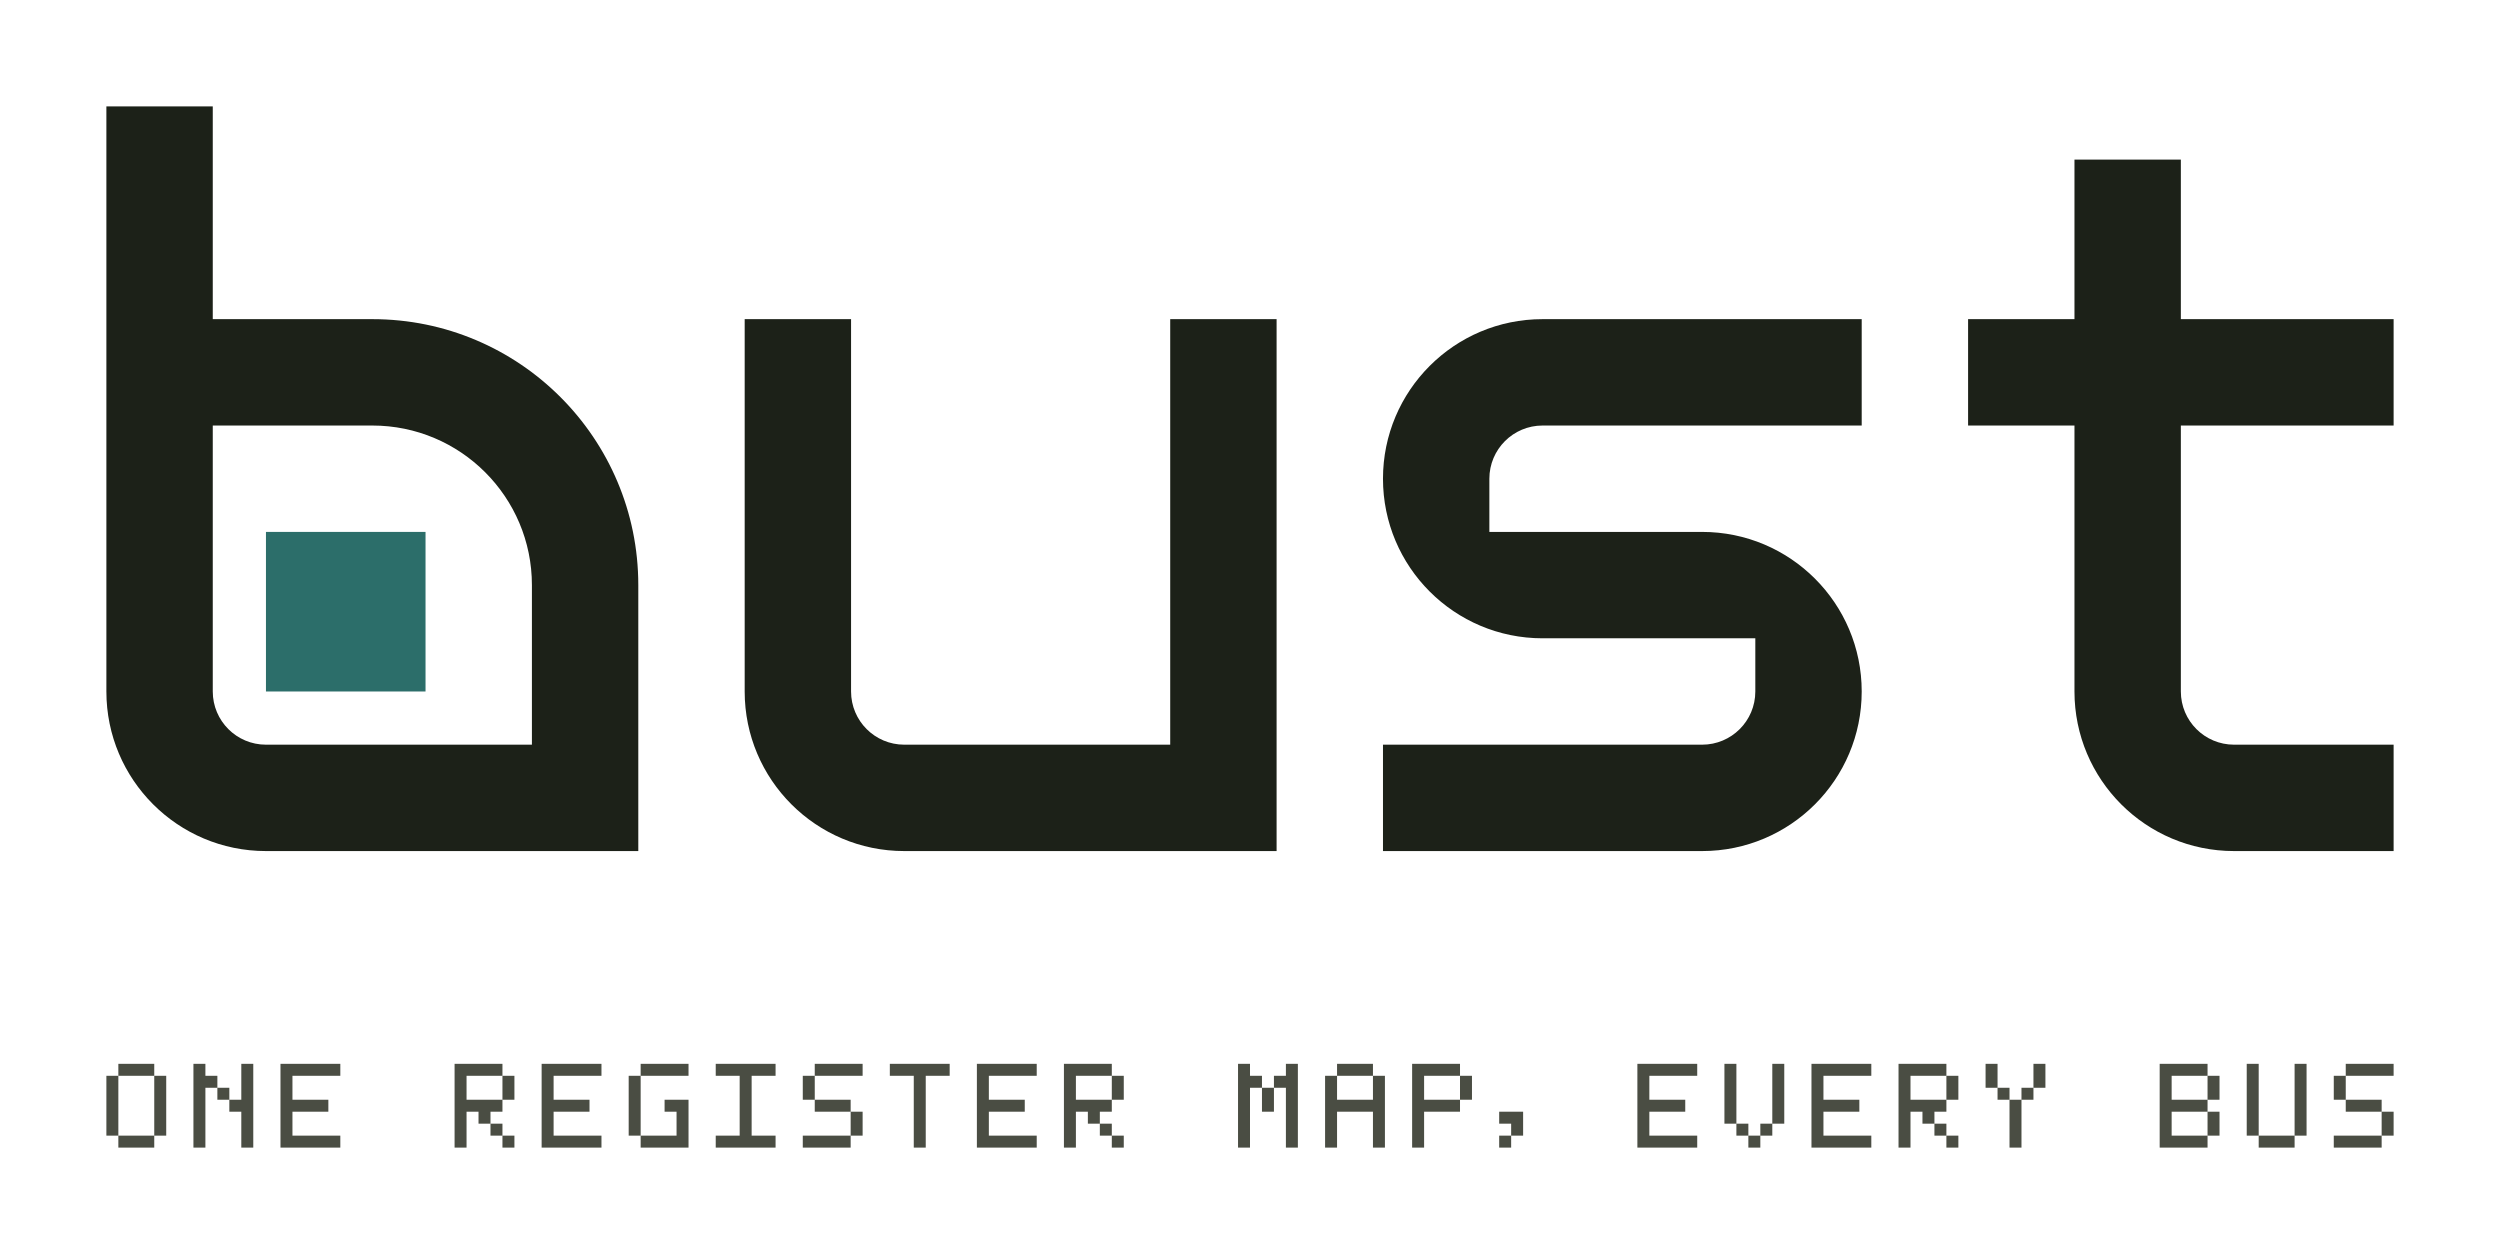
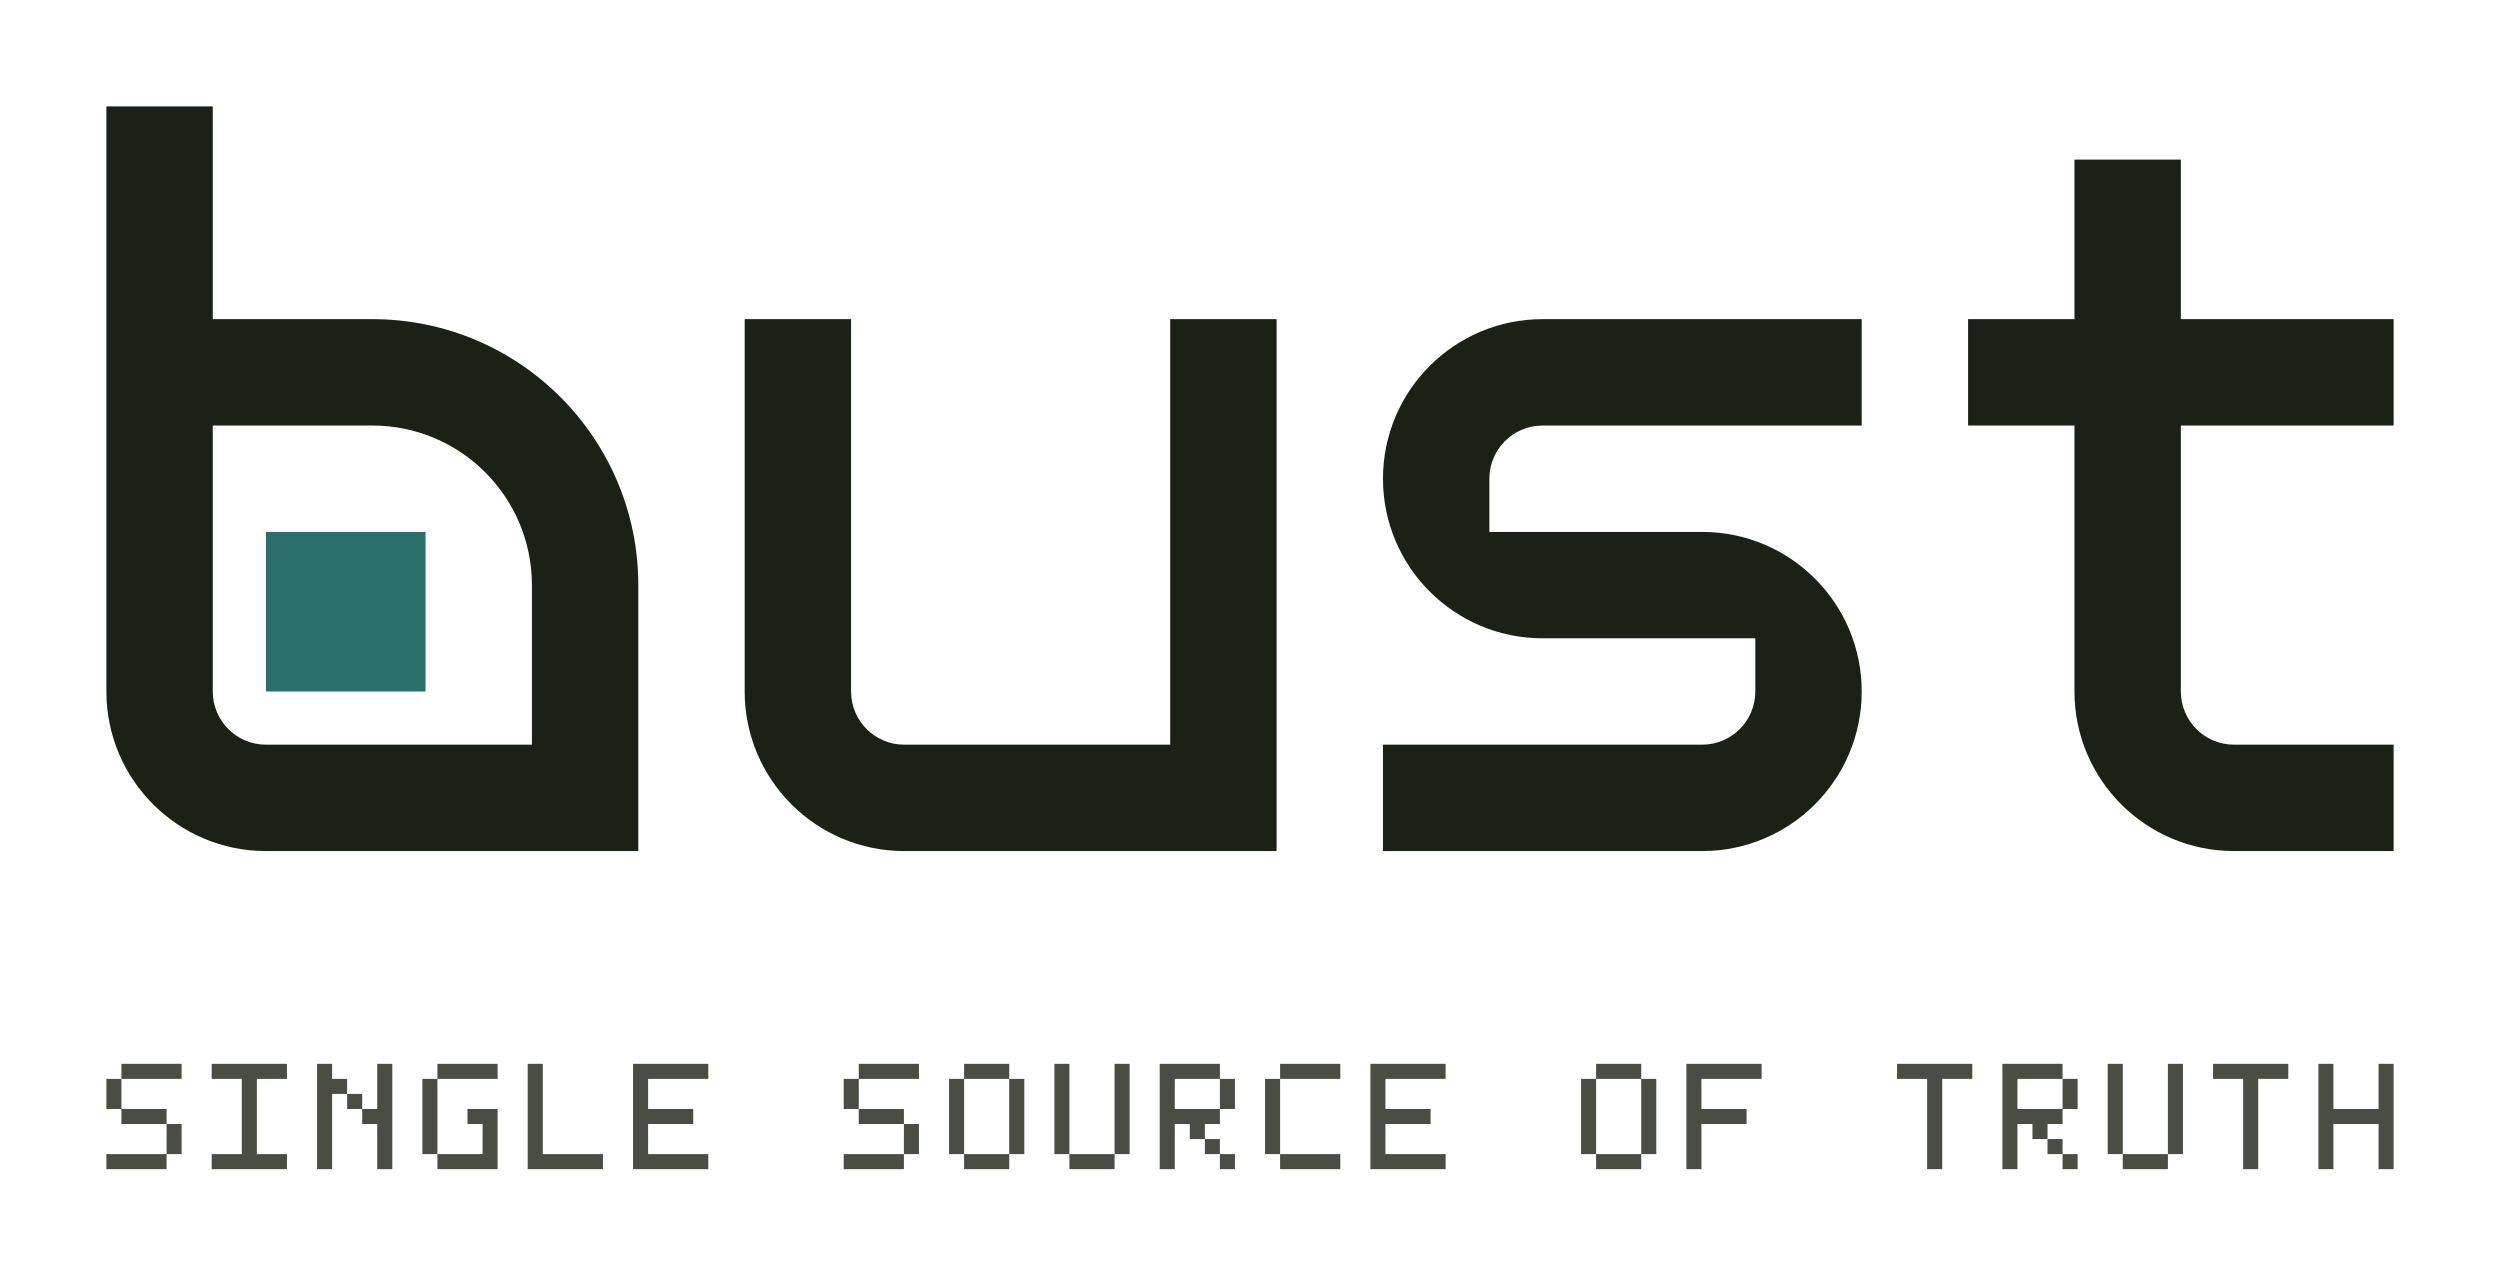
- <svg xmlns="http://www.w3.org/2000/svg" viewBox="-40 -320 940 471.5" role="img" aria-label="bust: one register map, every bus">
+ <svg xmlns="http://www.w3.org/2000/svg" viewBox="-40 -320 940 479.605" role="img" aria-label="bust: single source of truth">
  <g fill="#1c2118" fill-rule="evenodd">
    <path transform="translate(0 0)" d="M0 -280L40 -280L40 -200L100 -200A100 100 0 0 1 200 -100L200 0L60 0A60 60 0 0 1 0 -60ZM40 -160L40 -60A20 20 0 0 0 60 -40L160 -40L160 -100A60 60 0 0 0 100 -160Z" />
    <path transform="translate(240 0)" d="M0 -200L40 -200L40 -60A20 20 0 0 0 60 -40L160 -40L160 -200L200 -200L200 0L60 0A60 60 0 0 1 0 -60Z" />
    <path transform="translate(480 0)" d="M60 -200L180 -200L180 -160L60 -160A20 20 0 0 0 40 -140L40 -120L120 -120A60 60 0 0 1 180 -60L180 -60A60 60 0 0 1 120 0L0 0L0 -40L120 -40A20 20 0 0 0 140 -60L140 -80L60 -80A60 60 0 0 1 0 -140L0 -140A60 60 0 0 1 60 -200Z" />
    <path transform="translate(700 0)" d="M40 -260L80 -260L80 -200L160 -200L160 -160L80 -160L80 -60A20 20 0 0 0 100 -40L160 -40L160 0L100 0A60 60 0 0 1 40 -60L40 -160L0 -160L0 -200L40 -200Z" />
  </g>
  <rect x="60" y="-120" width="60" height="60" fill="#2c6e6a" />
  <g transform="translate(0 80)">
-     <path fill="#4a4d43" d="M4.5 0h13.5v4.5h-13.5ZM0 4.5h4.5v4.5h-4.5ZM18 4.5h4.5v4.5h-4.5ZM0 9h4.5v4.5h-4.5ZM18 9h4.5v4.5h-4.5ZM0 13.5h4.5v4.5h-4.5ZM18 13.5h4.5v4.5h-4.5ZM0 18h4.5v4.5h-4.5ZM18 18h4.5v4.5h-4.5ZM0 22.5h4.5v4.5h-4.5ZM18 22.5h4.5v4.5h-4.5ZM4.5 27h13.5v4.5h-13.5ZM32.731 0h4.5v4.5h-4.5ZM50.731 0h4.5v4.5h-4.5ZM32.731 4.5h9v4.5h-9ZM50.731 4.5h4.5v4.5h-4.5ZM32.731 9h4.5v4.5h-4.5ZM41.731 9h4.5v4.5h-4.5ZM50.731 9h4.5v4.5h-4.5ZM32.731 13.5h4.5v4.5h-4.5ZM46.231 13.5h9v4.5h-9ZM32.731 18h4.5v4.5h-4.5ZM50.731 18h4.5v4.5h-4.5ZM32.731 22.5h4.5v4.5h-4.5ZM50.731 22.5h4.5v4.5h-4.5ZM32.731 27h4.5v4.5h-4.5ZM50.731 27h4.5v4.5h-4.5ZM65.462 0h22.5v4.5h-22.5ZM65.462 4.5h4.5v4.5h-4.5ZM65.462 9h4.5v4.5h-4.5ZM65.462 13.5h18v4.5h-18ZM65.462 18h4.5v4.5h-4.5ZM65.462 22.5h4.5v4.5h-4.5ZM65.462 27h22.5v4.5h-22.5ZM130.923 0h18v4.5h-18ZM130.923 4.5h4.5v4.5h-4.5ZM148.923 4.5h4.5v4.5h-4.5ZM130.923 9h4.5v4.5h-4.5ZM148.923 9h4.5v4.5h-4.5ZM130.923 13.5h18v4.5h-18ZM130.923 18h4.5v4.5h-4.5ZM139.923 18h4.5v4.5h-4.5ZM130.923 22.5h4.5v4.5h-4.5ZM144.423 22.5h4.5v4.5h-4.5ZM130.923 27h4.5v4.5h-4.5ZM148.923 27h4.5v4.5h-4.5ZM163.654 0h22.5v4.5h-22.5ZM163.654 4.5h4.5v4.5h-4.5ZM163.654 9h4.5v4.5h-4.5ZM163.654 13.5h18v4.5h-18ZM163.654 18h4.5v4.5h-4.5ZM163.654 22.5h4.5v4.5h-4.5ZM163.654 27h22.5v4.5h-22.5ZM200.885 0h18v4.5h-18ZM196.385 4.5h4.5v4.5h-4.5ZM196.385 9h4.5v4.5h-4.5ZM196.385 13.5h4.5v4.5h-4.5ZM209.885 13.5h9v4.5h-9ZM196.385 18h4.5v4.5h-4.5ZM214.385 18h4.5v4.5h-4.5ZM196.385 22.5h4.5v4.5h-4.5ZM214.385 22.5h4.5v4.5h-4.5ZM200.885 27h18v4.5h-18ZM229.115 0h22.5v4.5h-22.5ZM238.115 4.5h4.5v4.5h-4.5ZM238.115 9h4.5v4.5h-4.5ZM238.115 13.5h4.5v4.5h-4.5ZM238.115 18h4.5v4.5h-4.5ZM238.115 22.5h4.5v4.5h-4.5ZM229.115 27h22.5v4.5h-22.5ZM266.346 0h18v4.5h-18ZM261.846 4.5h4.5v4.5h-4.5ZM261.846 9h4.5v4.5h-4.5ZM266.346 13.5h13.5v4.5h-13.5ZM279.846 18h4.5v4.5h-4.5ZM279.846 22.5h4.5v4.5h-4.5ZM261.846 27h18v4.5h-18ZM294.577 0h22.5v4.5h-22.5ZM303.577 4.5h4.5v4.5h-4.5ZM303.577 9h4.5v4.5h-4.5ZM303.577 13.5h4.5v4.5h-4.5ZM303.577 18h4.5v4.5h-4.5ZM303.577 22.5h4.5v4.5h-4.5ZM303.577 27h4.5v4.5h-4.5ZM327.308 0h22.5v4.5h-22.5ZM327.308 4.5h4.5v4.5h-4.5ZM327.308 9h4.5v4.5h-4.5ZM327.308 13.5h18v4.5h-18ZM327.308 18h4.5v4.5h-4.5ZM327.308 22.5h4.5v4.5h-4.5ZM327.308 27h22.5v4.5h-22.5ZM360.038 0h18v4.5h-18ZM360.038 4.5h4.5v4.5h-4.5ZM378.038 4.5h4.5v4.5h-4.5ZM360.038 9h4.5v4.5h-4.5ZM378.038 9h4.5v4.5h-4.5ZM360.038 13.5h18v4.5h-18ZM360.038 18h4.5v4.5h-4.5ZM369.038 18h4.5v4.5h-4.5ZM360.038 22.5h4.5v4.5h-4.5ZM373.538 22.5h4.5v4.5h-4.5ZM360.038 27h4.5v4.5h-4.5ZM378.038 27h4.5v4.5h-4.5ZM425.5 0h4.5v4.5h-4.5ZM443.5 0h4.5v4.5h-4.5ZM425.5 4.5h9v4.5h-9ZM439 4.5h9v4.5h-9ZM425.5 9h4.5v4.5h-4.5ZM434.5 9h4.5v4.5h-4.5ZM443.5 9h4.5v4.5h-4.5ZM425.5 13.5h4.5v4.5h-4.5ZM434.5 13.5h4.5v4.5h-4.5ZM443.5 13.5h4.5v4.5h-4.5ZM425.5 18h4.5v4.5h-4.5ZM443.5 18h4.5v4.5h-4.5ZM425.5 22.5h4.5v4.5h-4.5ZM443.5 22.5h4.5v4.5h-4.5ZM425.5 27h4.5v4.5h-4.5ZM443.5 27h4.5v4.5h-4.5ZM462.731 0h13.5v4.5h-13.5ZM458.231 4.5h4.5v4.5h-4.5ZM476.231 4.5h4.5v4.5h-4.5ZM458.231 9h4.5v4.5h-4.5ZM476.231 9h4.5v4.5h-4.5ZM458.231 13.5h22.5v4.5h-22.5ZM458.231 18h4.5v4.5h-4.5ZM476.231 18h4.5v4.5h-4.5ZM458.231 22.5h4.5v4.5h-4.5ZM476.231 22.5h4.5v4.5h-4.5ZM458.231 27h4.5v4.5h-4.5ZM476.231 27h4.5v4.5h-4.5ZM490.962 0h18v4.5h-18ZM490.962 4.5h4.5v4.5h-4.5ZM508.962 4.5h4.5v4.5h-4.5ZM490.962 9h4.5v4.5h-4.5ZM508.962 9h4.5v4.5h-4.5ZM490.962 13.5h18v4.5h-18ZM490.962 18h4.5v4.5h-4.5ZM490.962 22.5h4.5v4.5h-4.5ZM490.962 27h4.5v4.5h-4.5ZM523.692 18h9v4.5h-9ZM528.192 22.5h4.5v4.5h-4.5ZM523.692 27h4.5v4.5h-4.5ZM575.654 0h22.5v4.5h-22.5ZM575.654 4.5h4.5v4.5h-4.5ZM575.654 9h4.5v4.5h-4.5ZM575.654 13.5h18v4.5h-18ZM575.654 18h4.5v4.5h-4.5ZM575.654 22.5h4.5v4.5h-4.5ZM575.654 27h22.5v4.5h-22.5ZM608.385 0h4.5v4.5h-4.5ZM626.385 0h4.5v4.5h-4.5ZM608.385 4.5h4.5v4.5h-4.5ZM626.385 4.5h4.5v4.5h-4.5ZM608.385 9h4.5v4.5h-4.5ZM626.385 9h4.5v4.5h-4.5ZM608.385 13.5h4.5v4.5h-4.5ZM626.385 13.5h4.5v4.5h-4.5ZM608.385 18h4.5v4.5h-4.5ZM626.385 18h4.5v4.5h-4.5ZM612.885 22.5h4.5v4.5h-4.5ZM621.885 22.5h4.5v4.5h-4.5ZM617.385 27h4.5v4.5h-4.5ZM641.115 0h22.5v4.5h-22.5ZM641.115 4.5h4.5v4.5h-4.5ZM641.115 9h4.5v4.5h-4.5ZM641.115 13.5h18v4.5h-18ZM641.115 18h4.5v4.5h-4.5ZM641.115 22.5h4.5v4.5h-4.5ZM641.115 27h22.5v4.5h-22.5ZM673.846 0h18v4.5h-18ZM673.846 4.5h4.5v4.5h-4.5ZM691.846 4.5h4.5v4.5h-4.5ZM673.846 9h4.5v4.5h-4.5ZM691.846 9h4.5v4.5h-4.5ZM673.846 13.5h18v4.5h-18ZM673.846 18h4.5v4.5h-4.5ZM682.846 18h4.5v4.5h-4.5ZM673.846 22.5h4.5v4.5h-4.5ZM687.346 22.5h4.5v4.5h-4.5ZM673.846 27h4.5v4.5h-4.5ZM691.846 27h4.5v4.5h-4.5ZM706.577 0h4.5v4.5h-4.5ZM724.577 0h4.5v4.5h-4.5ZM706.577 4.5h4.5v4.5h-4.5ZM724.577 4.5h4.5v4.5h-4.5ZM711.077 9h4.5v4.5h-4.5ZM720.077 9h4.5v4.5h-4.5ZM715.577 13.5h4.5v4.5h-4.5ZM715.577 18h4.5v4.5h-4.5ZM715.577 22.5h4.5v4.5h-4.5ZM715.577 27h4.5v4.5h-4.5ZM772.038 0h18v4.5h-18ZM772.038 4.5h4.5v4.5h-4.5ZM790.038 4.5h4.5v4.5h-4.5ZM772.038 9h4.5v4.5h-4.5ZM790.038 9h4.5v4.5h-4.5ZM772.038 13.5h18v4.5h-18ZM772.038 18h4.5v4.5h-4.5ZM790.038 18h4.5v4.5h-4.5ZM772.038 22.5h4.5v4.5h-4.5ZM790.038 22.5h4.5v4.5h-4.5ZM772.038 27h18v4.5h-18ZM804.769 0h4.5v4.5h-4.5ZM822.769 0h4.5v4.5h-4.5ZM804.769 4.5h4.5v4.5h-4.5ZM822.769 4.5h4.5v4.5h-4.5ZM804.769 9h4.5v4.5h-4.5ZM822.769 9h4.5v4.5h-4.5ZM804.769 13.5h4.5v4.5h-4.5ZM822.769 13.5h4.5v4.5h-4.5ZM804.769 18h4.5v4.5h-4.5ZM822.769 18h4.5v4.5h-4.5ZM804.769 22.5h4.5v4.5h-4.5ZM822.769 22.5h4.5v4.5h-4.5ZM809.269 27h13.5v4.5h-13.5ZM842 0h18v4.5h-18ZM837.5 4.5h4.5v4.5h-4.5ZM837.5 9h4.5v4.5h-4.5ZM842 13.5h13.5v4.5h-13.5ZM855.5 18h4.5v4.5h-4.5ZM855.5 22.5h4.5v4.5h-4.5ZM837.5 27h18v4.5h-18Z" />
+     <path fill="#4a4d43" d="M5.658 0h22.632v5.658h-22.632ZM0 5.658h5.658v5.658h-5.658ZM0 11.316h5.658v5.658h-5.658ZM5.658 16.974h16.974v5.658h-16.974ZM22.632 22.632h5.658v5.658h-5.658ZM22.632 28.289h5.658v5.658h-5.658ZM0 33.947h22.632v5.658h-22.632ZM39.605 0h28.289v5.658h-28.289ZM50.921 5.658h5.658v5.658h-5.658ZM50.921 11.316h5.658v5.658h-5.658ZM50.921 16.974h5.658v5.658h-5.658ZM50.921 22.632h5.658v5.658h-5.658ZM50.921 28.289h5.658v5.658h-5.658ZM39.605 33.947h28.289v5.658h-28.289ZM79.211 0h5.658v5.658h-5.658ZM101.842 0h5.658v5.658h-5.658ZM79.211 5.658h11.316v5.658h-11.316ZM101.842 5.658h5.658v5.658h-5.658ZM79.211 11.316h5.658v5.658h-5.658ZM90.526 11.316h5.658v5.658h-5.658ZM101.842 11.316h5.658v5.658h-5.658ZM79.211 16.974h5.658v5.658h-5.658ZM96.184 16.974h11.316v5.658h-11.316ZM79.211 22.632h5.658v5.658h-5.658ZM101.842 22.632h5.658v5.658h-5.658ZM79.211 28.289h5.658v5.658h-5.658ZM101.842 28.289h5.658v5.658h-5.658ZM79.211 33.947h5.658v5.658h-5.658ZM101.842 33.947h5.658v5.658h-5.658ZM124.474 0h22.632v5.658h-22.632ZM118.816 5.658h5.658v5.658h-5.658ZM118.816 11.316h5.658v5.658h-5.658ZM118.816 16.974h5.658v5.658h-5.658ZM135.789 16.974h11.316v5.658h-11.316ZM118.816 22.632h5.658v5.658h-5.658ZM141.447 22.632h5.658v5.658h-5.658ZM118.816 28.289h5.658v5.658h-5.658ZM141.447 28.289h5.658v5.658h-5.658ZM124.474 33.947h22.632v5.658h-22.632ZM158.421 0h5.658v5.658h-5.658ZM158.421 5.658h5.658v5.658h-5.658ZM158.421 11.316h5.658v5.658h-5.658ZM158.421 16.974h5.658v5.658h-5.658ZM158.421 22.632h5.658v5.658h-5.658ZM158.421 28.289h5.658v5.658h-5.658ZM158.421 33.947h28.289v5.658h-28.289ZM198.026 0h28.289v5.658h-28.289ZM198.026 5.658h5.658v5.658h-5.658ZM198.026 11.316h5.658v5.658h-5.658ZM198.026 16.974h22.632v5.658h-22.632ZM198.026 22.632h5.658v5.658h-5.658ZM198.026 28.289h5.658v5.658h-5.658ZM198.026 33.947h28.289v5.658h-28.289ZM282.895 0h22.632v5.658h-22.632ZM277.237 5.658h5.658v5.658h-5.658ZM277.237 11.316h5.658v5.658h-5.658ZM282.895 16.974h16.974v5.658h-16.974ZM299.868 22.632h5.658v5.658h-5.658ZM299.868 28.289h5.658v5.658h-5.658ZM277.237 33.947h22.632v5.658h-22.632ZM322.5 0h16.974v5.658h-16.974ZM316.842 5.658h5.658v5.658h-5.658ZM339.474 5.658h5.658v5.658h-5.658ZM316.842 11.316h5.658v5.658h-5.658ZM339.474 11.316h5.658v5.658h-5.658ZM316.842 16.974h5.658v5.658h-5.658ZM339.474 16.974h5.658v5.658h-5.658ZM316.842 22.632h5.658v5.658h-5.658ZM339.474 22.632h5.658v5.658h-5.658ZM316.842 28.289h5.658v5.658h-5.658ZM339.474 28.289h5.658v5.658h-5.658ZM322.5 33.947h16.974v5.658h-16.974ZM356.447 0h5.658v5.658h-5.658ZM379.079 0h5.658v5.658h-5.658ZM356.447 5.658h5.658v5.658h-5.658ZM379.079 5.658h5.658v5.658h-5.658ZM356.447 11.316h5.658v5.658h-5.658ZM379.079 11.316h5.658v5.658h-5.658ZM356.447 16.974h5.658v5.658h-5.658ZM379.079 16.974h5.658v5.658h-5.658ZM356.447 22.632h5.658v5.658h-5.658ZM379.079 22.632h5.658v5.658h-5.658ZM356.447 28.289h5.658v5.658h-5.658ZM379.079 28.289h5.658v5.658h-5.658ZM362.105 33.947h16.974v5.658h-16.974ZM396.053 0h22.632v5.658h-22.632ZM396.053 5.658h5.658v5.658h-5.658ZM418.684 5.658h5.658v5.658h-5.658ZM396.053 11.316h5.658v5.658h-5.658ZM418.684 11.316h5.658v5.658h-5.658ZM396.053 16.974h22.632v5.658h-22.632ZM396.053 22.632h5.658v5.658h-5.658ZM407.368 22.632h5.658v5.658h-5.658ZM396.053 28.289h5.658v5.658h-5.658ZM413.026 28.289h5.658v5.658h-5.658ZM396.053 33.947h5.658v5.658h-5.658ZM418.684 33.947h5.658v5.658h-5.658ZM441.316 0h22.632v5.658h-22.632ZM435.658 5.658h5.658v5.658h-5.658ZM435.658 11.316h5.658v5.658h-5.658ZM435.658 16.974h5.658v5.658h-5.658ZM435.658 22.632h5.658v5.658h-5.658ZM435.658 28.289h5.658v5.658h-5.658ZM441.316 33.947h22.632v5.658h-22.632ZM475.263 0h28.289v5.658h-28.289ZM475.263 5.658h5.658v5.658h-5.658ZM475.263 11.316h5.658v5.658h-5.658ZM475.263 16.974h22.632v5.658h-22.632ZM475.263 22.632h5.658v5.658h-5.658ZM475.263 28.289h5.658v5.658h-5.658ZM475.263 33.947h28.289v5.658h-28.289ZM560.132 0h16.974v5.658h-16.974ZM554.474 5.658h5.658v5.658h-5.658ZM577.105 5.658h5.658v5.658h-5.658ZM554.474 11.316h5.658v5.658h-5.658ZM577.105 11.316h5.658v5.658h-5.658ZM554.474 16.974h5.658v5.658h-5.658ZM577.105 16.974h5.658v5.658h-5.658ZM554.474 22.632h5.658v5.658h-5.658ZM577.105 22.632h5.658v5.658h-5.658ZM554.474 28.289h5.658v5.658h-5.658ZM577.105 28.289h5.658v5.658h-5.658ZM560.132 33.947h16.974v5.658h-16.974ZM594.079 0h28.289v5.658h-28.289ZM594.079 5.658h5.658v5.658h-5.658ZM594.079 11.316h5.658v5.658h-5.658ZM594.079 16.974h22.632v5.658h-22.632ZM594.079 22.632h5.658v5.658h-5.658ZM594.079 28.289h5.658v5.658h-5.658ZM594.079 33.947h5.658v5.658h-5.658ZM673.289 0h28.289v5.658h-28.289ZM684.605 5.658h5.658v5.658h-5.658ZM684.605 11.316h5.658v5.658h-5.658ZM684.605 16.974h5.658v5.658h-5.658ZM684.605 22.632h5.658v5.658h-5.658ZM684.605 28.289h5.658v5.658h-5.658ZM684.605 33.947h5.658v5.658h-5.658ZM712.895 0h22.632v5.658h-22.632ZM712.895 5.658h5.658v5.658h-5.658ZM735.526 5.658h5.658v5.658h-5.658ZM712.895 11.316h5.658v5.658h-5.658ZM735.526 11.316h5.658v5.658h-5.658ZM712.895 16.974h22.632v5.658h-22.632ZM712.895 22.632h5.658v5.658h-5.658ZM724.211 22.632h5.658v5.658h-5.658ZM712.895 28.289h5.658v5.658h-5.658ZM729.868 28.289h5.658v5.658h-5.658ZM712.895 33.947h5.658v5.658h-5.658ZM735.526 33.947h5.658v5.658h-5.658ZM752.5 0h5.658v5.658h-5.658ZM775.132 0h5.658v5.658h-5.658ZM752.5 5.658h5.658v5.658h-5.658ZM775.132 5.658h5.658v5.658h-5.658ZM752.5 11.316h5.658v5.658h-5.658ZM775.132 11.316h5.658v5.658h-5.658ZM752.5 16.974h5.658v5.658h-5.658ZM775.132 16.974h5.658v5.658h-5.658ZM752.5 22.632h5.658v5.658h-5.658ZM775.132 22.632h5.658v5.658h-5.658ZM752.5 28.289h5.658v5.658h-5.658ZM775.132 28.289h5.658v5.658h-5.658ZM758.158 33.947h16.974v5.658h-16.974ZM792.105 0h28.289v5.658h-28.289ZM803.421 5.658h5.658v5.658h-5.658ZM803.421 11.316h5.658v5.658h-5.658ZM803.421 16.974h5.658v5.658h-5.658ZM803.421 22.632h5.658v5.658h-5.658ZM803.421 28.289h5.658v5.658h-5.658ZM803.421 33.947h5.658v5.658h-5.658ZM831.711 0h5.658v5.658h-5.658ZM854.342 0h5.658v5.658h-5.658ZM831.711 5.658h5.658v5.658h-5.658ZM854.342 5.658h5.658v5.658h-5.658ZM831.711 11.316h5.658v5.658h-5.658ZM854.342 11.316h5.658v5.658h-5.658ZM831.711 16.974h28.289v5.658h-28.289ZM831.711 22.632h5.658v5.658h-5.658ZM854.342 22.632h5.658v5.658h-5.658ZM831.711 28.289h5.658v5.658h-5.658ZM854.342 28.289h5.658v5.658h-5.658ZM831.711 33.947h5.658v5.658h-5.658ZM854.342 33.947h5.658v5.658h-5.658Z" />
  </g>
</svg>
